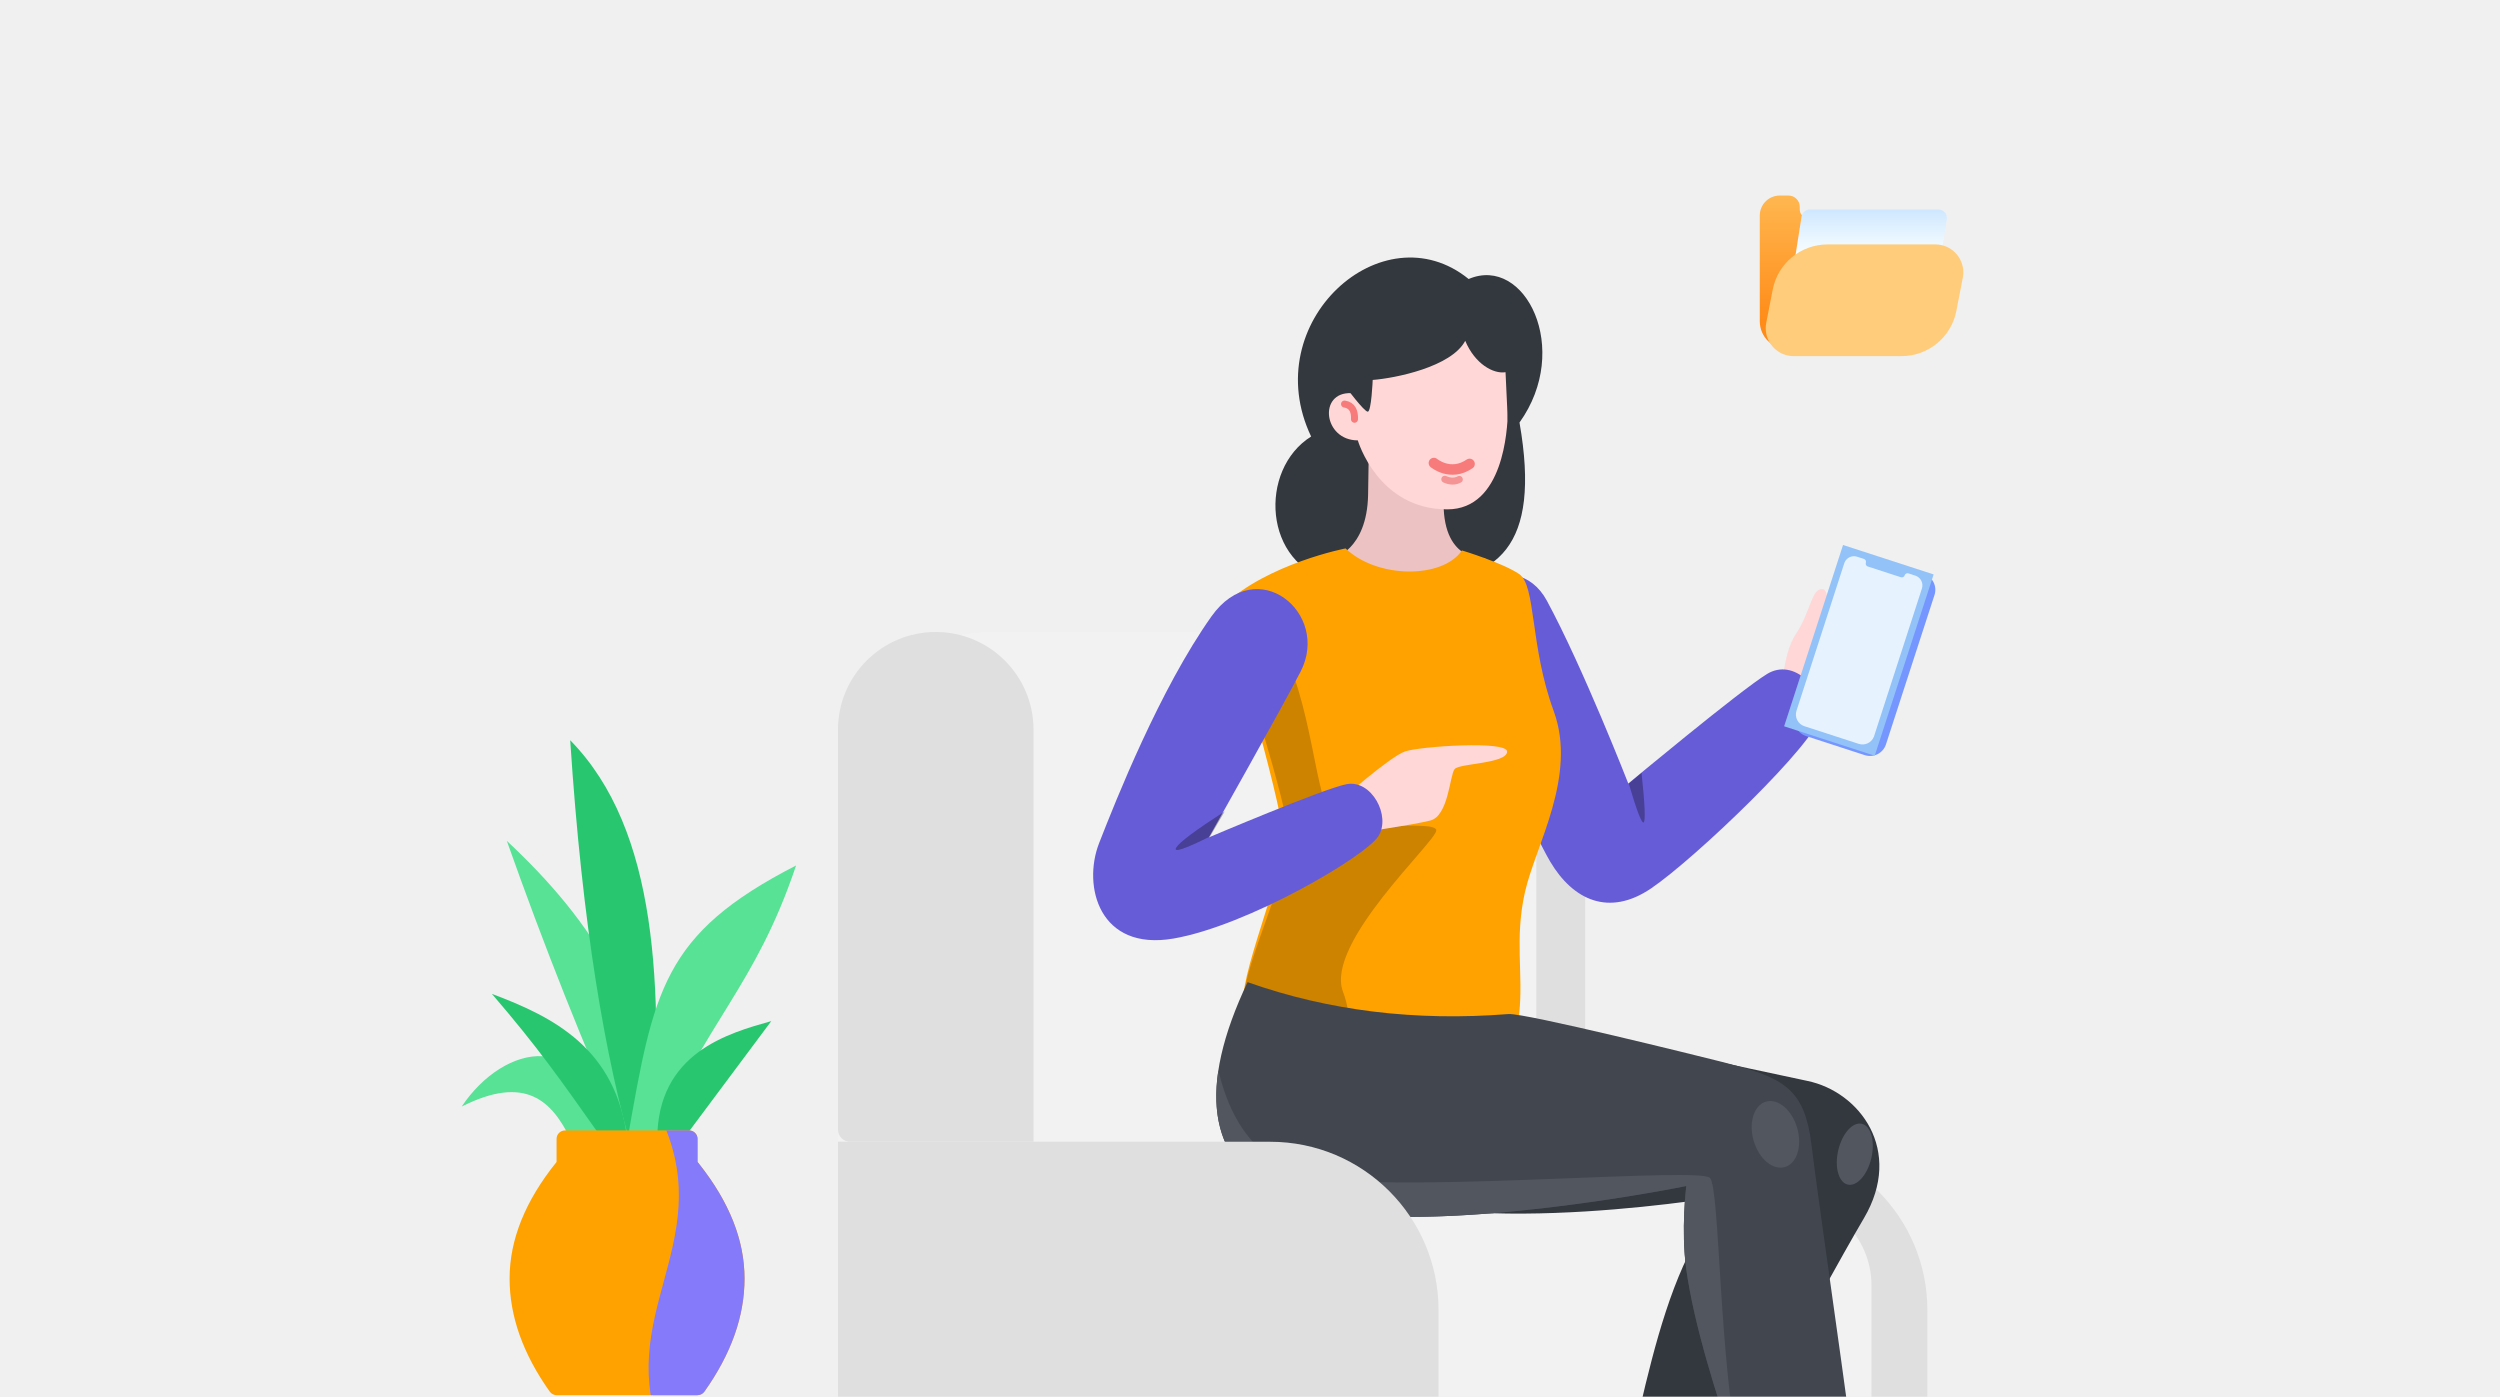
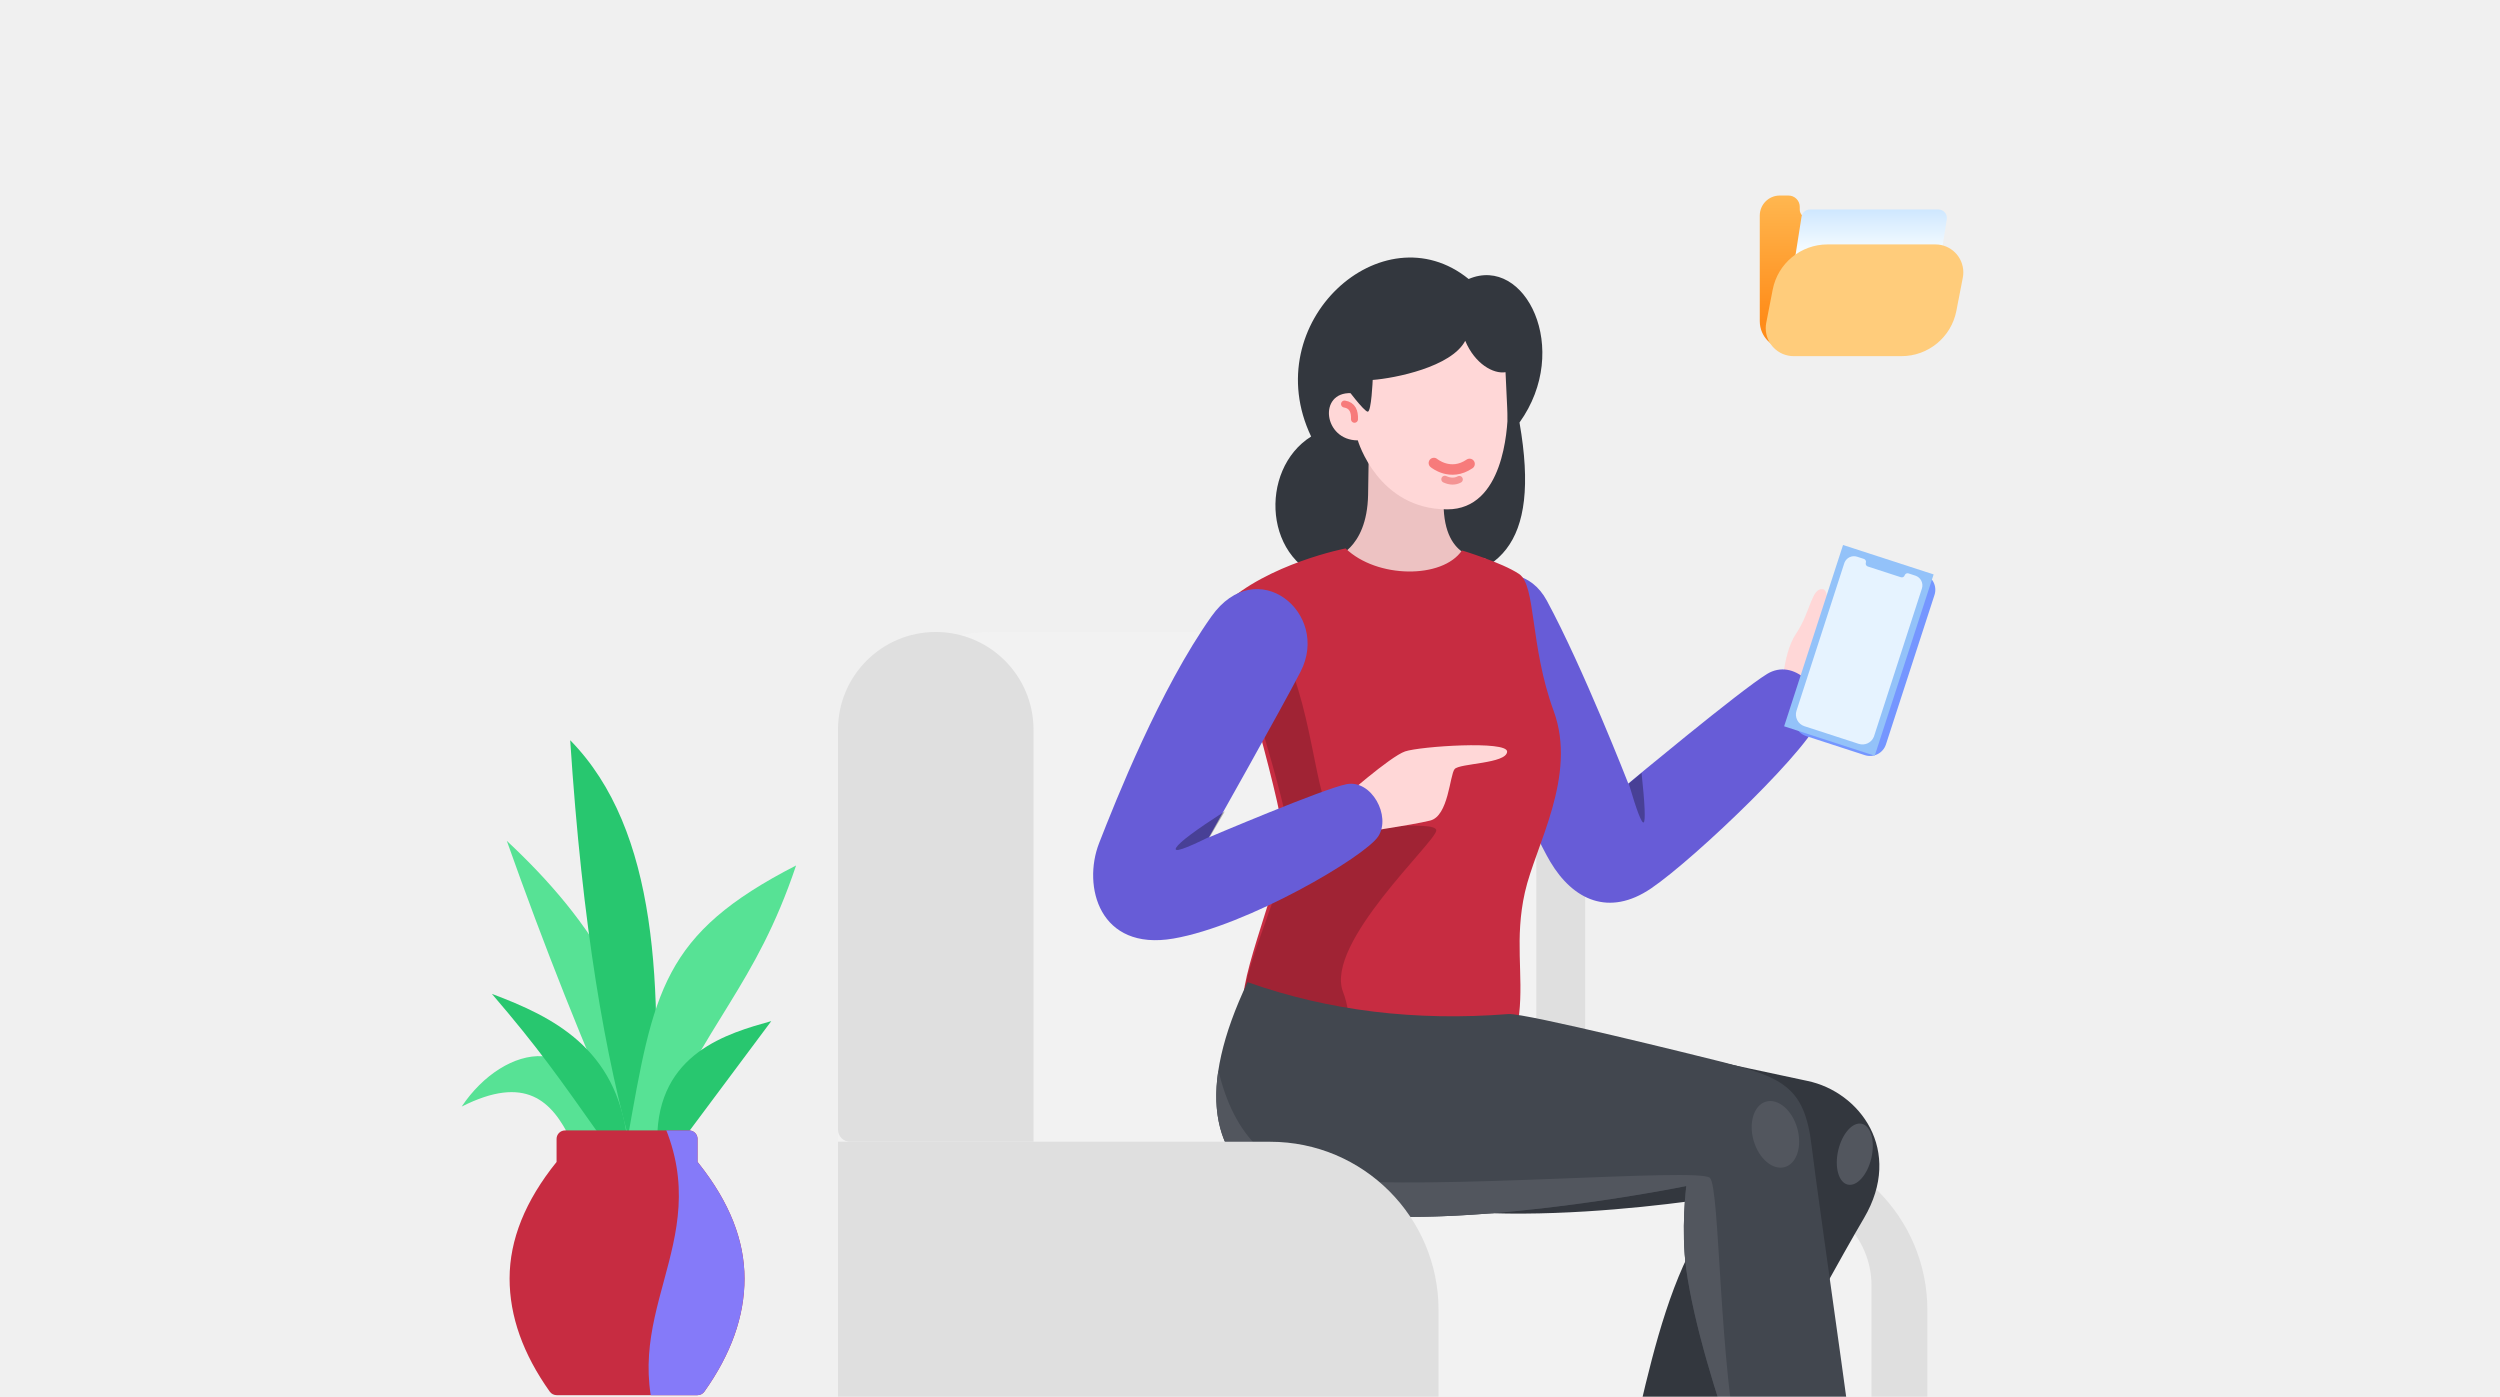
<svg xmlns="http://www.w3.org/2000/svg" xmlns:xlink="http://www.w3.org/1999/xlink" width="358px" height="200px" viewBox="0 0 358 200" version="1.1">
  <defs>
    <path d="M6,0 L352,0 C355.314,-6.08718376e-16 358,2.686 358,6 L358,200 L358,200 L0,200 L0,6 C-4.05812251e-16,2.686 2.686,6.08718376e-16 6,0 Z" id="path-1" />
    <linearGradient x1="50%" y1="81.177%" x2="50%" y2="-34.513%" id="linearGradient-3">
      <stop stop-color="#FF8C19" offset="0%" />
      <stop stop-color="#FFC967" offset="100%" />
    </linearGradient>
    <linearGradient x1="62.11%" y1="31.381%" x2="62.11%" y2="-27.478%" id="linearGradient-4">
      <stop stop-color="#F8FDFF" offset="0%" />
      <stop stop-color="#AAD4FF" offset="100%" />
    </linearGradient>
    <path d="M7.952,0.064 L25.69,0.064 C26.366,0.064 26.914,0.603 26.914,1.268 L26.914,4.578 C31.399,10.144 33.642,15.71 33.642,21.277 C33.642,26.672 31.727,32.066 27.896,37.461 C27.668,37.784 27.293,37.976 26.894,37.976 L6.749,37.976 C6.349,37.976 5.975,37.784 5.746,37.461 C1.915,32.066 0,26.672 0,21.277 C0,15.815 2.159,10.354 6.477,4.893 L6.728,4.578 L6.728,1.268 C6.728,0.603 7.276,0.064 7.952,0.064 Z" id="path-5" />
  </defs>
  <g id="📝-Pages-New" stroke="none" stroke-width="1" fill="none" fill-rule="evenodd">
    <g id="Knowledge-Base" transform="translate(-1052, -791)">
      <g id="Illustration" transform="translate(1052, 791)">
        <mask id="mask-2" fill="white">
          <use xlink:href="#path-1" />
        </mask>
        <g id="Mask" />
        <g mask="url(#mask-2)">
          <g transform="translate(178, 136.5) scale(-1, 1) translate(-178, -136.5) translate(66, 28)">
            <path d="M38.111,135.5 L100,135.5 L100,135.5 L100,201.5 C100,203.709 98.209,205.5 96,205.5 L18,205.5 C15.791,205.5 14,203.709 14,201.5 L14,159.611 C14,146.295 24.795,135.5 38.111,135.5 Z" id="Rectangle" fill="#DFDFDF" />
            <path d="M86.58,62.796 L100,62.5 L100,62.5 L100,142.5 L63,142.5 L63,86.901 C63,73.792 73.474,63.084 86.58,62.796 Z" id="Rectangle" fill="#DFDFDF" />
            <path d="M94.111,62.5 L148.16,62.5 C160.222,62.5 170,72.278 170,84.34 L170,141.753 C170,142.718 169.218,143.5 168.253,143.5 L70,143.5 L70,143.5 L70,86.611 C70,73.295 80.795,62.5 94.111,62.5 Z" id="Rectangle" fill="#F2F2F2" />
            <path d="M156,62.5 C163.732,62.5 170,68.768 170,76.5 L170,133.753 C170,134.718 169.218,135.5 168.253,135.5 L142,135.5 L142,135.5 L142,76.5 C142,68.768 148.268,62.5 156,62.5 Z" id="Rectangle" fill="#DFDFDF" />
            <path d="M34.6,143.5 L96,143.5 L96,143.5 L96,196.5 L22,196.5 L22,156.1 C22,149.141 27.641,143.5 34.6,143.5 Z" id="Rectangle" fill="#F2F2F2" />
            <g id="Wom1.4" stroke-width="1" fill="none" transform="translate(67, 112.5) scale(-1, 1) translate(-67, -112.5) translate(0, 8.5)">
              <g id="Head" transform="translate(26.64127, 0.378756)">
                <path d="M8.147,46.319 C-1.785,44.004 -2.439,30.361 5.112,25.629 C-2.676,9.292 15.333,-6.928 27.669,3.075 C35.756,-0.389 42.476,13.129 34.951,23.628 C38.106,41.654 31.685,46.314 20.109,46.512 L8.147,46.319 Z" id="Path" fill="#33373E" />
                <path d="M8.271,43.06 C8.271,43.06 13.102,41.925 13.27,34.003 C13.437,26.08 13.32,23.376 13.32,23.376 L23.962,23.184 C23.962,23.184 24.078,32.013 24.08,35.207 C24.084,43.785 30.057,43.06 30.057,43.06 C30.057,43.06 28.815,50.016 19.172,50.558 C11.642,50.983 8.271,43.06 8.271,43.06 Z" id="Path" fill="#EDC2C2" />
                <path d="M10.839,19.42 C6.091,19.236 6.866,26.191 11.797,26.182 C11.797,26.182 14.662,36.062 24.607,36.062 C32.684,36.062 33.209,24.546 33.282,22.249 C33.361,19.8 33.371,11.753 33.371,11.753 L10.654,11.742 L10.839,19.42 Z" id="Path" fill="#FFD7D7" />
                <path d="M22.866,28.633 C22.866,28.633 24.498,31.274 27.688,30.334" id="Path" stroke="#F77B7B" stroke-width="1.5" stroke-linecap="round" transform="translate(25.27694, 29.58442) rotate(-18) translate(-25.27694, -29.58442) " />
                <path d="M24.249,31.785 C24.998,32.099 25.708,32.099 26.329,31.738" id="Path" stroke="#F49494" stroke-linecap="round" transform="translate(25.28918, 31.87678) rotate(2) translate(-25.28918, -31.87678) " />
                <path d="M11.057,23.277 C11.356,22.201 11.224,21.261 10.156,20.832" id="Path-8" stroke="#F77B7B" stroke-linecap="round" transform="translate(10.6761, 22.05471) rotate(-13) translate(-10.6761, -22.05471) " />
                <path d="M10.088,18.56 C10.088,18.56 12.69,22.055 13.217,22.073 C13.744,22.092 13.929,17.529 13.929,17.529 C17.121,17.285 25.199,15.675 27.18,11.924 C28.564,15.234 31.212,16.703 32.951,16.421 L33.281,23.452 L34.093,9.317 L9.451,9.317 L10.088,18.56 Z" id="Path" fill="#33373E" />
              </g>
              <g id="LLeg" transform="translate(30.04037, 107.25)" fill="#33373E">
                <path d="M16.635,0.026 C24.043,0.357 65.276,9.483 72.767,11.034 C80.258,12.584 86.591,20.974 80.879,30.689 C74.463,41.595 57.909,72.567 53.889,79.549 C51.9,83.005 41.864,81.067 44.221,75.267 C48.616,64.455 50.657,37.292 61.861,27.388 C61.861,27.388 24.181,33.951 7.905,26.434 C-3.924,20.969 -1.248,-0.775 16.635,0.026 Z" id="Path" />
              </g>
              <g id="LArm" transform="translate(52.38391, 45.76)">
                <path d="M46.782,17.675 C46.782,17.675 46.699,11.643 48.807,8.49 C50.916,5.338 50.999,1.989 52.595,2.099 C54.191,2.208 52.611,9.992 52.611,9.992 C52.611,9.992 54.636,9.218 56.09,8.239 C57.545,7.26 61.955,2.432 62.986,3.288 C64.734,4.745 61.919,12.967 60.386,14.61 C58.848,16.255 50.445,21.661 50.445,21.661 L46.782,17.675 Z" id="Path" fill="#FFD7D7" />
                <path d="M1.256,14.061 C4.702,22.06 11.012,36.754 13.613,41.138 C16.873,46.628 22.014,49.047 28.033,44.973 C34.357,40.693 51.771,23.999 52.282,20.217 C52.788,16.435 48.526,11.898 44.669,14.247 C40.812,16.596 24.787,29.942 24.787,29.942 C24.787,29.942 18.32,13.351 13.117,3.74 C8.611,-4.575 -3.99,1.9 1.256,14.061 Z" id="Path" fill="#675CD7" />
                <path d="M24.854,29.951 C26.012,33.882 26.726,35.733 26.997,35.506 C27.268,35.278 27.164,32.913 26.687,28.41 L24.854,29.951 Z" id="Path" fill-opacity="0.303" fill="#000000" />
              </g>
              <g id="PhoneMini4" transform="translate(110.3976, 56.90821) scale(-1, 1) rotate(-18) translate(-110.3976, -56.90821) translate(102.3976, 42.40821)">
                <g id="Group-3" transform="translate(0, 0)">
                  <path d="M2.834,1.009 L11.674,1.009 C12.999,1.009 14.074,2.083 14.074,3.409 L14.074,25.909 C14.074,27.234 12.999,28.309 11.674,28.309 L2.834,28.309 C1.509,28.309 0.434,27.234 0.434,25.909 L0.434,3.409 C0.434,2.083 1.509,1.009 2.834,1.009 Z" id="Rectangle" fill="#7596FF" fill-rule="nonzero" />
                  <rect id="Rectangle" fill="#93C2F9" x="1.461" y="0.65" width="13.64" height="27.3" />
                  <path d="M3.899,1.625 L4.934,1.625 C5.145,1.625 5.32,1.777 5.356,1.977 L5.363,2.055 C5.363,2.292 5.555,2.484 5.793,2.484 L10.781,2.484 C10.991,2.484 11.167,2.332 11.203,2.132 L11.21,2.055 C11.21,1.817 11.402,1.625 11.639,1.625 L12.669,1.625 C13.433,1.625 14.06,2.214 14.121,2.964 L14.126,3.085 L14.126,3.085 L14.106,25.285 C14.104,26.254 13.319,27.038 12.351,27.04 L4.167,27.04 C3.241,27.041 2.482,26.323 2.418,25.412 L2.413,25.287 C2.413,25.286 2.413,25.285 2.415,25.285 L2.434,3.09 C2.435,2.281 3.091,1.625 3.899,1.625 Z" id="Rectangle" fill="#E6F3FF" fill-rule="nonzero" />
                </g>
              </g>
              <g id="Body" transform="translate(19.19922, 42.03301)">
-                 <path d="M0,8.15 C0,8.15 8.305,35.978 8.551,41.246 C8.797,46.514 1.758,61.997 2.957,65.911 C5.72,74.954 40.995,78.848 42.343,66.682 C42.971,61.009 41.663,55.917 43.17,49.231 C44.672,42.546 50.709,32.612 47.285,23.271 C43.861,13.931 44.778,5.29 42.329,3.657 C39.88,2.024 34.156,0.289 34.156,0.289 C31.372,4.389 21.973,4.329 17.489,-4.61852778e-14 C17.489,-4.61852778e-14 6.348,2.163 0,8.15 Z" id="Path" fill="#FFA200" />
+                 <path d="M0,8.15 C0,8.15 8.305,35.978 8.551,41.246 C8.797,46.514 1.758,61.997 2.957,65.911 C5.72,74.954 40.995,78.848 42.343,66.682 C42.971,61.009 41.663,55.917 43.17,49.231 C44.672,42.546 50.709,32.612 47.285,23.271 C43.861,13.931 44.778,5.29 42.329,3.657 C39.88,2.024 34.156,0.289 34.156,0.289 C31.372,4.389 21.973,4.329 17.489,-4.61852778e-14 C17.489,-4.61852778e-14 6.348,2.163 0,8.15 Z" id="Path" fill="#C72C41" />
                <path d="M7.442,12.657 C12.978,21.448 12.961,36.755 15.934,38.76 C18.907,40.764 30.479,38.797 30.479,40.385 C30.479,41.972 14.488,56.522 17.113,63.477 C18.487,67.119 18.115,70.377 15.994,73.251 L15.302,73.1 C9.002,71.675 3.936,69.117 2.957,65.911 C1.758,61.997 9.609,46.514 9.363,41.246 C9.154,36.774 2.553,16.046 0.563,9.882 C2.183,7.021 4.476,7.946 7.442,12.657 Z" id="Path" fill-opacity="0.199" fill="#000000" />
              </g>
              <g id="RArm" transform="translate(0, 47.85625)">
                <path d="M36.081,30.158 C36.081,30.158 43.076,23.962 45.217,23.243 C47.359,22.524 59.9,21.661 59.821,23.285 C59.731,25.026 52.995,24.926 52.297,25.782 C51.599,26.638 51.44,32.491 48.802,33.148 C46.169,33.805 38.275,34.938 38.275,34.938 L36.081,30.158 Z" id="Path" fill="#FFD7D7" />
                <path d="M17.471,3.926 C10.102,14.334 3.81,30.189 1.395,36.371 C-1.021,42.552 1.416,51.876 12.036,50.045 C22.637,48.22 39.504,38.3 41.37,35.406 C43.237,32.513 40.401,27.247 36.831,27.937 C33.523,28.574 17.116,35.556 17.116,35.556 C17.116,35.556 27.672,16.832 30.249,11.813 C34.554,3.431 23.963,-5.246 17.471,3.926 Z" id="Path" fill="#675CD7" />
                <path d="M17.283,35.428 C13.598,37.26 11.98,37.792 12.429,37.024 C12.879,36.255 15.2,34.521 19.393,31.821 L17.283,35.428 Z" id="Path" fill-opacity="0.303" fill="#000000" />
              </g>
              <g id="RLeg" transform="translate(17.86184, 104)">
                <path d="M4.789,0.143 C-2.392,15.318 -0.936,25.511 9.154,30.722 C23.792,38.281 67.612,29.341 67.612,29.341 C67.612,29.341 66.829,35.65 67.612,41.277 C69.657,55.972 79.383,80.456 81.441,83.533 C84.286,87.787 92.955,84.579 93.118,81.036 C93.282,77.494 86.583,32.251 85.565,23.623 C84.552,14.995 81.352,13.742 72.008,11.383 C69.862,10.842 44.476,4.528 42.151,4.712 C28.829,5.766 16.375,4.243 4.789,0.143 Z" id="Path" fill="#42474F" />
                <path d="M16.595,28.373 C31.087,29.998 69.453,26.648 70.994,28.17 C72.465,29.624 72.22,54.905 75.52,69.538 L75.018,68.156 C71.914,59.53 68.692,49.038 67.612,41.277 C66.829,35.65 67.612,29.341 67.612,29.341 L65.845,29.683 C57.515,31.249 22.035,37.374 9.154,30.722 C2.175,27.118 -0.673,21.13 0.61,12.759 C2.819,22.221 8.148,27.426 16.595,28.373 Z" id="Path" fill="#52565E" />
                <ellipse id="Oval" fill="#52565E" transform="translate(91.74491, 24.78125) rotate(13) translate(-91.74491, -24.78125) " cx="91.745" cy="24.781" rx="2.436" ry="4.469" />
                <ellipse id="Oval" fill="#52565E" transform="translate(80.37828, 21.9375) rotate(-16) translate(-80.37828, -21.9375) " cx="80.378" cy="21.938" rx="3.248" ry="4.875" />
              </g>
            </g>
            <path d="M108.111,135.5 L170,135.5 L170,135.5 L170,203.753 C170,204.718 169.218,205.5 168.253,205.5 L84,205.5 L84,205.5 L84,159.611 C84,146.295 94.795,135.5 108.111,135.5 Z" id="Rectangle" fill="#DFDFDF" />
            <g id="Group-37" stroke-width="1" fill="none" transform="translate(23, 11.5) scale(-1, 1) translate(-23, -11.5) translate(8, 0)">
              <path d="M2.862,0 L4.11,0 C5.002,5.82428401e-17 5.725,0.723 5.725,1.615 L5.725,2.01 C5.725,2.683 6.271,3.229 6.944,3.229 L22,3.229 C24.209,3.229 26,5.02 26,7.229 L26,18 C26,20.209 24.209,22 22,22 L4,22 C1.791,22 2.705415e-16,20.209 0,18 L0,2.862 C-1.93595067e-16,1.282 1.282,2.90392601e-16 2.862,0 Z" id="Rectangle" fill="url(#linearGradient-3)" />
              <path d="M7.184,2 L25.574,2 C26.248,2 26.794,2.546 26.794,3.219 C26.794,3.283 26.789,3.346 26.779,3.408 L24.021,20.97 C23.928,21.563 23.417,22 22.816,22 L4.426,22 C3.752,22 3.206,21.454 3.206,20.781 C3.206,20.717 3.211,20.654 3.221,20.592 L5.979,3.03 C6.072,2.437 6.583,2 7.184,2 Z" id="Rectangle" fill="url(#linearGradient-4)" />
              <path d="M29.075,11.763 L28.149,16.526 C27.419,20.285 24.126,23 20.296,23 L4.852,23 C2.643,23 0.852,21.209 0.852,19 C0.852,18.744 0.876,18.489 0.925,18.237 L1.851,13.474 C2.581,9.715 5.874,7 9.704,7 L25.148,7 C27.357,7 29.148,8.791 29.148,11 C29.148,11.256 29.124,11.511 29.075,11.763 Z" id="Rectangle" fill="#FFCC7B" />
            </g>
            <g id="Group-79" stroke-width="1" fill="none" transform="translate(176, 78)">
              <g id="Group-86">
                <path d="M23.979,58.234 C30.346,43.991 36.13,29.363 41.424,14.412 C29.228,25.78 19.744,39.63 21.095,58.234 L23.979,58.234 Z" id="Path-113" fill="#57E295" />
                <path d="M20.586,59.721 C19.079,35.435 19.718,12.88 32.347,0 C30.605,26.665 27.346,45.45 23.219,59.721 L20.586,59.721 Z" id="Rectangle" fill="#28C76F" />
                <path d="M20.007,57.192 C12.951,40.221 5.861,35.356 2.45563569e-14,17.935 C19.181,27.771 20.383,35.893 24.148,57.192 L20.007,57.192 Z" id="Path-112" fill="#57E295" />
                <path d="M16.209,57.192 L3.551,40.221 C9.665,41.944 19.883,44.735 19.883,57.192 L16.209,57.192 Z" id="Path-114" fill="#28C76F" />
                <path d="M28.048,57.192 L32.271,57.192 C34.954,51.651 38.735,47.837 47.884,52.461 C41.887,43.427 29.583,40.694 28.048,57.192 Z" id="Path-116" fill="#57E295" />
                <path d="M24.164,57.192 L27.675,57.192 C34.12,48.078 36.891,44.106 43.56,36.323 C34.774,39.62 25.756,44.106 24.164,57.192 Z" id="Path-117" fill="#28C76F" />
              </g>
              <g id="Group-85" transform="translate(7.384615, 55.8125)">
                <mask id="mask-6" fill="white">
                  <use xlink:href="#path-5" />
                </mask>
-                 <use id="Rectangle" fill="#FFA200" xlink:href="#path-5" />
+                 <use id="Rectangle" fill="#C72C41" xlink:href="#path-5" />
                <path d="M-4.282,-0.978 L11.622,-0.978 C4.008,16.458 19.027,26.784 11.622,44.155 L-4.282,44.155 L-4.282,-0.978 Z" id="Rectangle" fill="#857AF9" mask="url(#mask-6)" />
              </g>
            </g>
          </g>
        </g>
      </g>
    </g>
  </g>
</svg>
